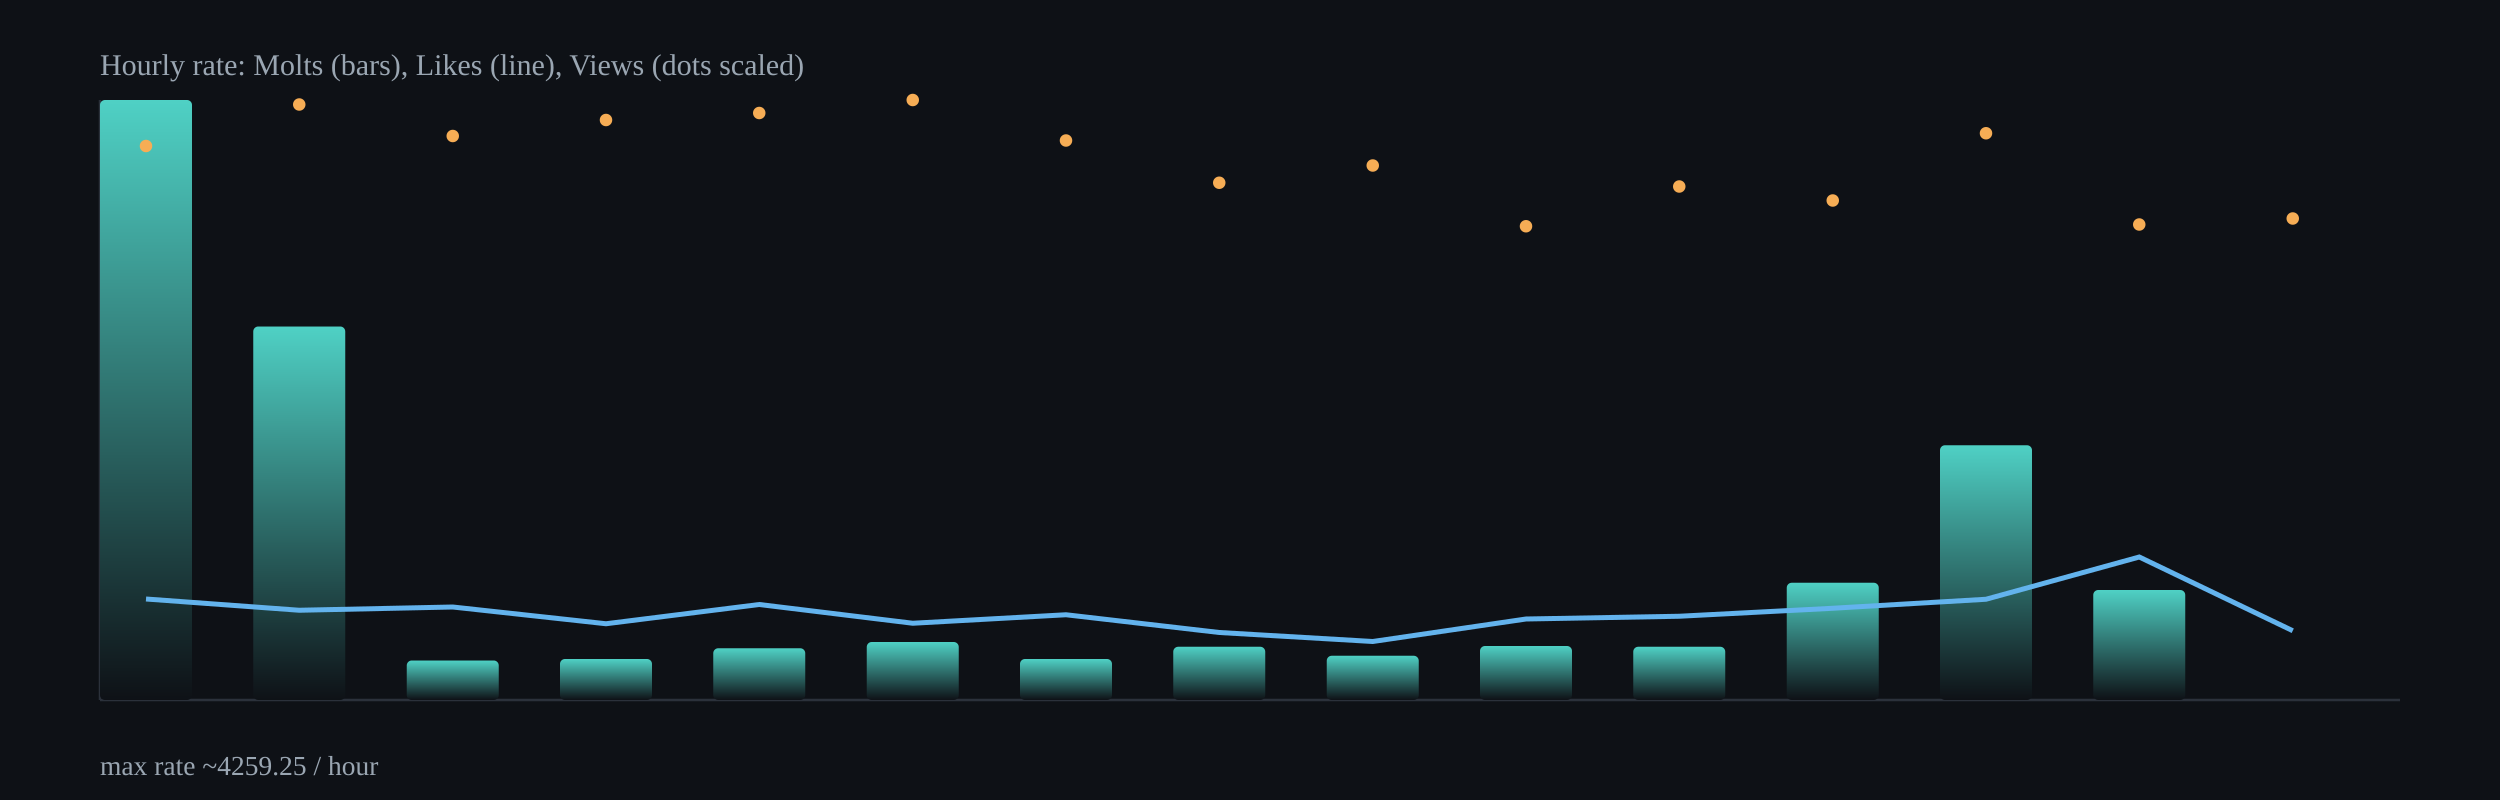
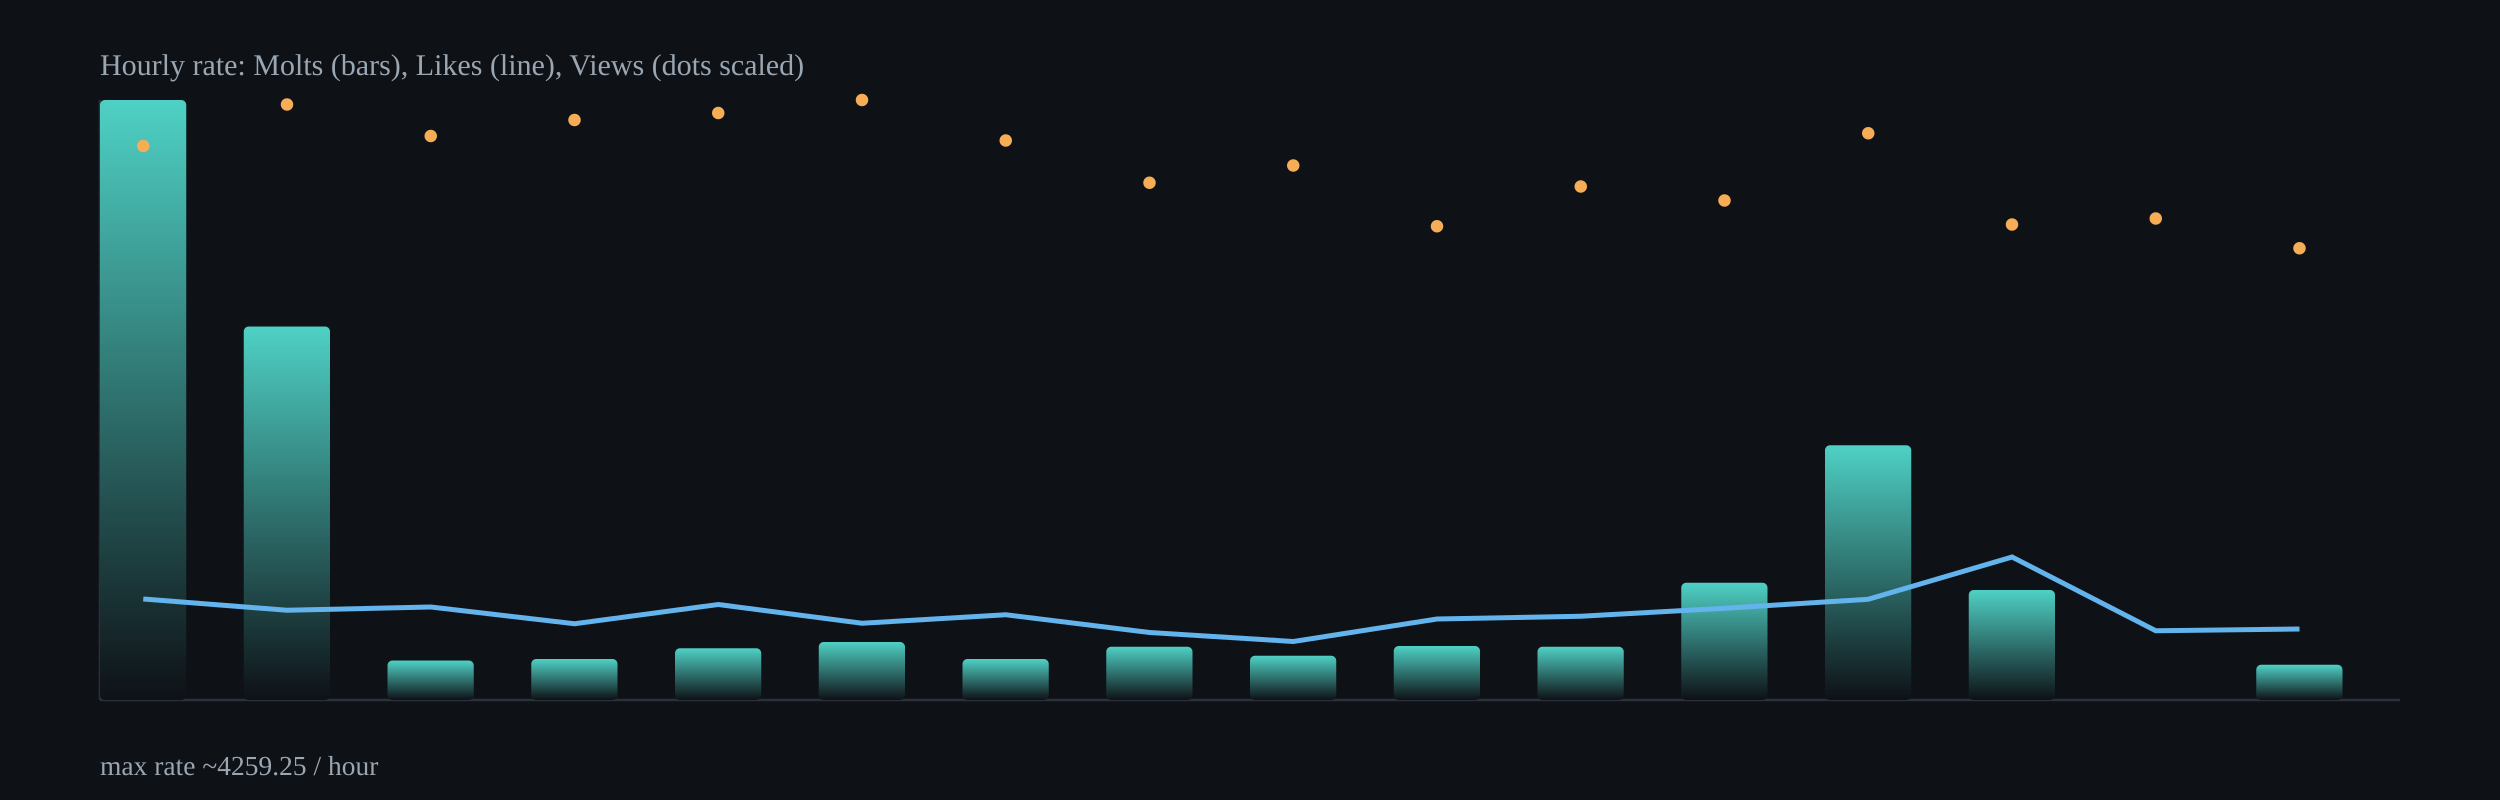
<svg xmlns="http://www.w3.org/2000/svg" width="1000" height="320" viewBox="0 0 1000 320">
  <defs>
    <linearGradient id="barGrad" x1="0" x2="0" y1="0" y2="1">
      <stop offset="0%" stop-color="#4fd1c5" />
      <stop offset="100%" stop-color="#0e1116" />
    </linearGradient>
  </defs>
  <rect x="0" y="0" width="1000" height="320" fill="#0e1116" />
  <g stroke="#2b313b" stroke-width="1">
    <line x1="40" y1="280" x2="960" y2="280" />
    <line x1="40" y1="40" x2="40" y2="280" />
  </g>
-   <rect x="40.0" y="40.0" width="36.8" height="240.0" rx="2" fill="url(#barGrad)" />
-   <rect x="101.3" y="130.6" width="36.8" height="149.4" rx="2" fill="url(#barGrad)" />
-   <rect x="162.7" y="264.2" width="36.8" height="15.8" rx="2" fill="url(#barGrad)" />
-   <rect x="224.0" y="263.6" width="36.8" height="16.4" rx="2" fill="url(#barGrad)" />
-   <rect x="285.3" y="259.3" width="36.8" height="20.7" rx="2" fill="url(#barGrad)" />
-   <rect x="346.7" y="256.8" width="36.8" height="23.2" rx="2" fill="url(#barGrad)" />
-   <rect x="408.0" y="263.6" width="36.8" height="16.4" rx="2" fill="url(#barGrad)" />
-   <rect x="469.3" y="258.7" width="36.8" height="21.3" rx="2" fill="url(#barGrad)" />
-   <rect x="530.7" y="262.3" width="36.8" height="17.7" rx="2" fill="url(#barGrad)" />
-   <rect x="592.0" y="258.4" width="36.8" height="21.6" rx="2" fill="url(#barGrad)" />
-   <rect x="653.3" y="258.7" width="36.8" height="21.3" rx="2" fill="url(#barGrad)" />
-   <rect x="714.7" y="233.1" width="36.8" height="46.9" rx="2" fill="url(#barGrad)" />
-   <rect x="776.0" y="178.1" width="36.8" height="101.9" rx="2" fill="url(#barGrad)" />
-   <rect x="837.3" y="236.0" width="36.8" height="44.0" rx="2" fill="url(#barGrad)" />
-   <rect x="898.7" y="590.6" width="36.8" height="-310.6" rx="2" fill="url(#barGrad)" />
-   <polyline fill="none" stroke="#63b3ed" stroke-width="2" points="58.4,239.6 119.7,244.1 181.1,242.8 242.4,249.5 303.7,241.8 365.1,249.3 426.4,245.9 487.7,253.0 549.1,256.6 610.4,247.6 671.7,246.5 733.1,243.3 794.4,239.7 855.7,222.8 917.1,252.3" />
-   <circle cx="58.4" cy="58.4" r="2.5" fill="#f6ad55" />
-   <circle cx="119.7" cy="41.8" r="2.5" fill="#f6ad55" />
-   <circle cx="181.1" cy="54.4" r="2.5" fill="#f6ad55" />
-   <circle cx="242.4" cy="48.0" r="2.5" fill="#f6ad55" />
-   <circle cx="303.7" cy="45.2" r="2.5" fill="#f6ad55" />
-   <circle cx="365.1" cy="40.0" r="2.5" fill="#f6ad55" />
-   <circle cx="426.4" cy="56.2" r="2.5" fill="#f6ad55" />
-   <circle cx="487.7" cy="73.1" r="2.5" fill="#f6ad55" />
-   <circle cx="549.1" cy="66.2" r="2.5" fill="#f6ad55" />
-   <circle cx="610.4" cy="90.5" r="2.5" fill="#f6ad55" />
-   <circle cx="671.7" cy="74.6" r="2.5" fill="#f6ad55" />
-   <circle cx="733.1" cy="80.2" r="2.5" fill="#f6ad55" />
-   <circle cx="794.4" cy="53.3" r="2.5" fill="#f6ad55" />
-   <circle cx="855.7" cy="89.8" r="2.5" fill="#f6ad55" />
-   <circle cx="917.1" cy="87.4" r="2.5" fill="#f6ad55" />
+   <rect x="40.0" y="40.0" width="34.5" height="240.0" rx="2" fill="url(#barGrad)" />
+   <rect x="97.5" y="130.6" width="34.5" height="149.4" rx="2" fill="url(#barGrad)" />
+   <rect x="155.0" y="264.2" width="34.5" height="15.8" rx="2" fill="url(#barGrad)" />
+   <rect x="212.5" y="263.6" width="34.5" height="16.4" rx="2" fill="url(#barGrad)" />
+   <rect x="270.0" y="259.3" width="34.5" height="20.7" rx="2" fill="url(#barGrad)" />
+   <rect x="327.5" y="256.8" width="34.5" height="23.2" rx="2" fill="url(#barGrad)" />
+   <rect x="385.0" y="263.6" width="34.5" height="16.4" rx="2" fill="url(#barGrad)" />
+   <rect x="442.5" y="258.7" width="34.5" height="21.3" rx="2" fill="url(#barGrad)" />
+   <rect x="500.0" y="262.3" width="34.5" height="17.7" rx="2" fill="url(#barGrad)" />
+   <rect x="557.5" y="258.4" width="34.5" height="21.6" rx="2" fill="url(#barGrad)" />
+   <rect x="615.0" y="258.7" width="34.5" height="21.3" rx="2" fill="url(#barGrad)" />
+   <rect x="672.5" y="233.1" width="34.5" height="46.9" rx="2" fill="url(#barGrad)" />
+   <rect x="730.0" y="178.1" width="34.5" height="101.9" rx="2" fill="url(#barGrad)" />
+   <rect x="787.5" y="236.0" width="34.5" height="44.0" rx="2" fill="url(#barGrad)" />
+   <rect x="845.0" y="590.6" width="34.5" height="-310.6" rx="2" fill="url(#barGrad)" />
+   <rect x="902.5" y="265.9" width="34.5" height="14.1" rx="2" fill="url(#barGrad)" />
+   <polyline fill="none" stroke="#63b3ed" stroke-width="2" points="57.3,239.6 114.8,244.1 172.3,242.8 229.8,249.5 287.3,241.8 344.8,249.3 402.3,245.9 459.8,253.0 517.3,256.6 574.8,247.6 632.3,246.5 689.8,243.3 747.3,239.7 804.8,222.8 862.3,252.3 919.8,251.6" />
+   <circle cx="57.3" cy="58.4" r="2.5" fill="#f6ad55" />
+   <circle cx="114.8" cy="41.8" r="2.5" fill="#f6ad55" />
+   <circle cx="172.3" cy="54.4" r="2.5" fill="#f6ad55" />
+   <circle cx="229.8" cy="48.0" r="2.5" fill="#f6ad55" />
+   <circle cx="287.3" cy="45.2" r="2.5" fill="#f6ad55" />
+   <circle cx="344.8" cy="40.0" r="2.5" fill="#f6ad55" />
+   <circle cx="402.3" cy="56.2" r="2.5" fill="#f6ad55" />
+   <circle cx="459.8" cy="73.1" r="2.5" fill="#f6ad55" />
+   <circle cx="517.3" cy="66.2" r="2.5" fill="#f6ad55" />
+   <circle cx="574.8" cy="90.5" r="2.5" fill="#f6ad55" />
+   <circle cx="632.3" cy="74.6" r="2.5" fill="#f6ad55" />
+   <circle cx="689.8" cy="80.2" r="2.5" fill="#f6ad55" />
+   <circle cx="747.3" cy="53.3" r="2.5" fill="#f6ad55" />
+   <circle cx="804.8" cy="89.8" r="2.5" fill="#f6ad55" />
+   <circle cx="862.3" cy="87.4" r="2.5" fill="#f6ad55" />
+   <circle cx="919.8" cy="99.3" r="2.5" fill="#f6ad55" />
  <text x="40" y="30" fill="#9aa6b2" font-size="12">Hourly rate: Molts (bars), Likes (line), Views (dots scaled)</text>
  <text x="40" y="310" fill="#9aa6b2" font-size="11">max rate ~4259.25 / hour</text>
</svg>
